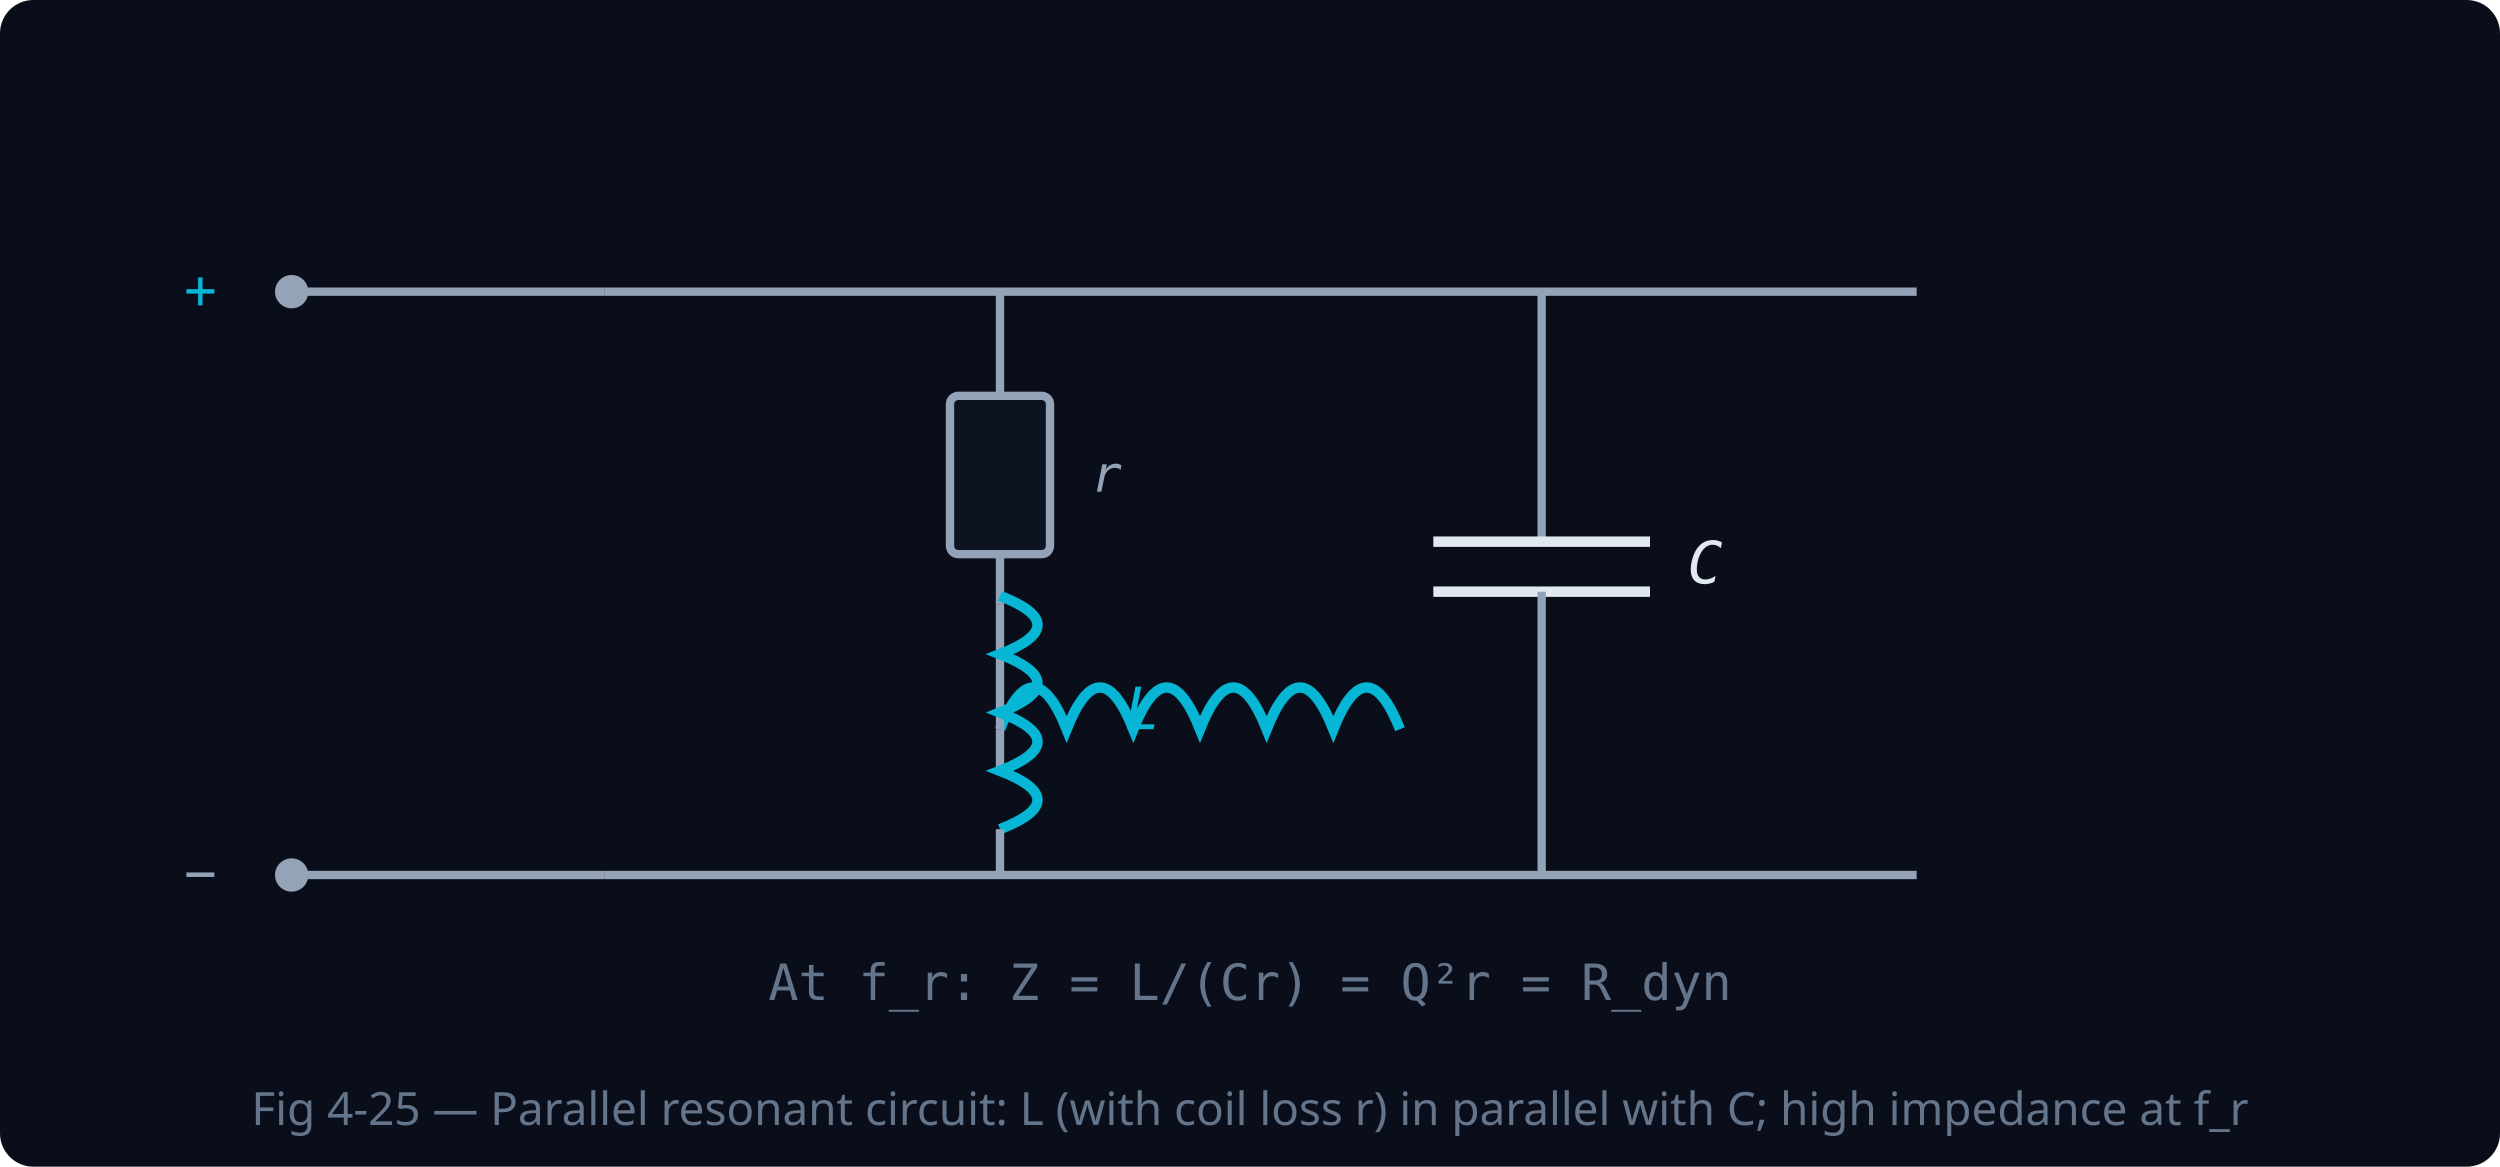
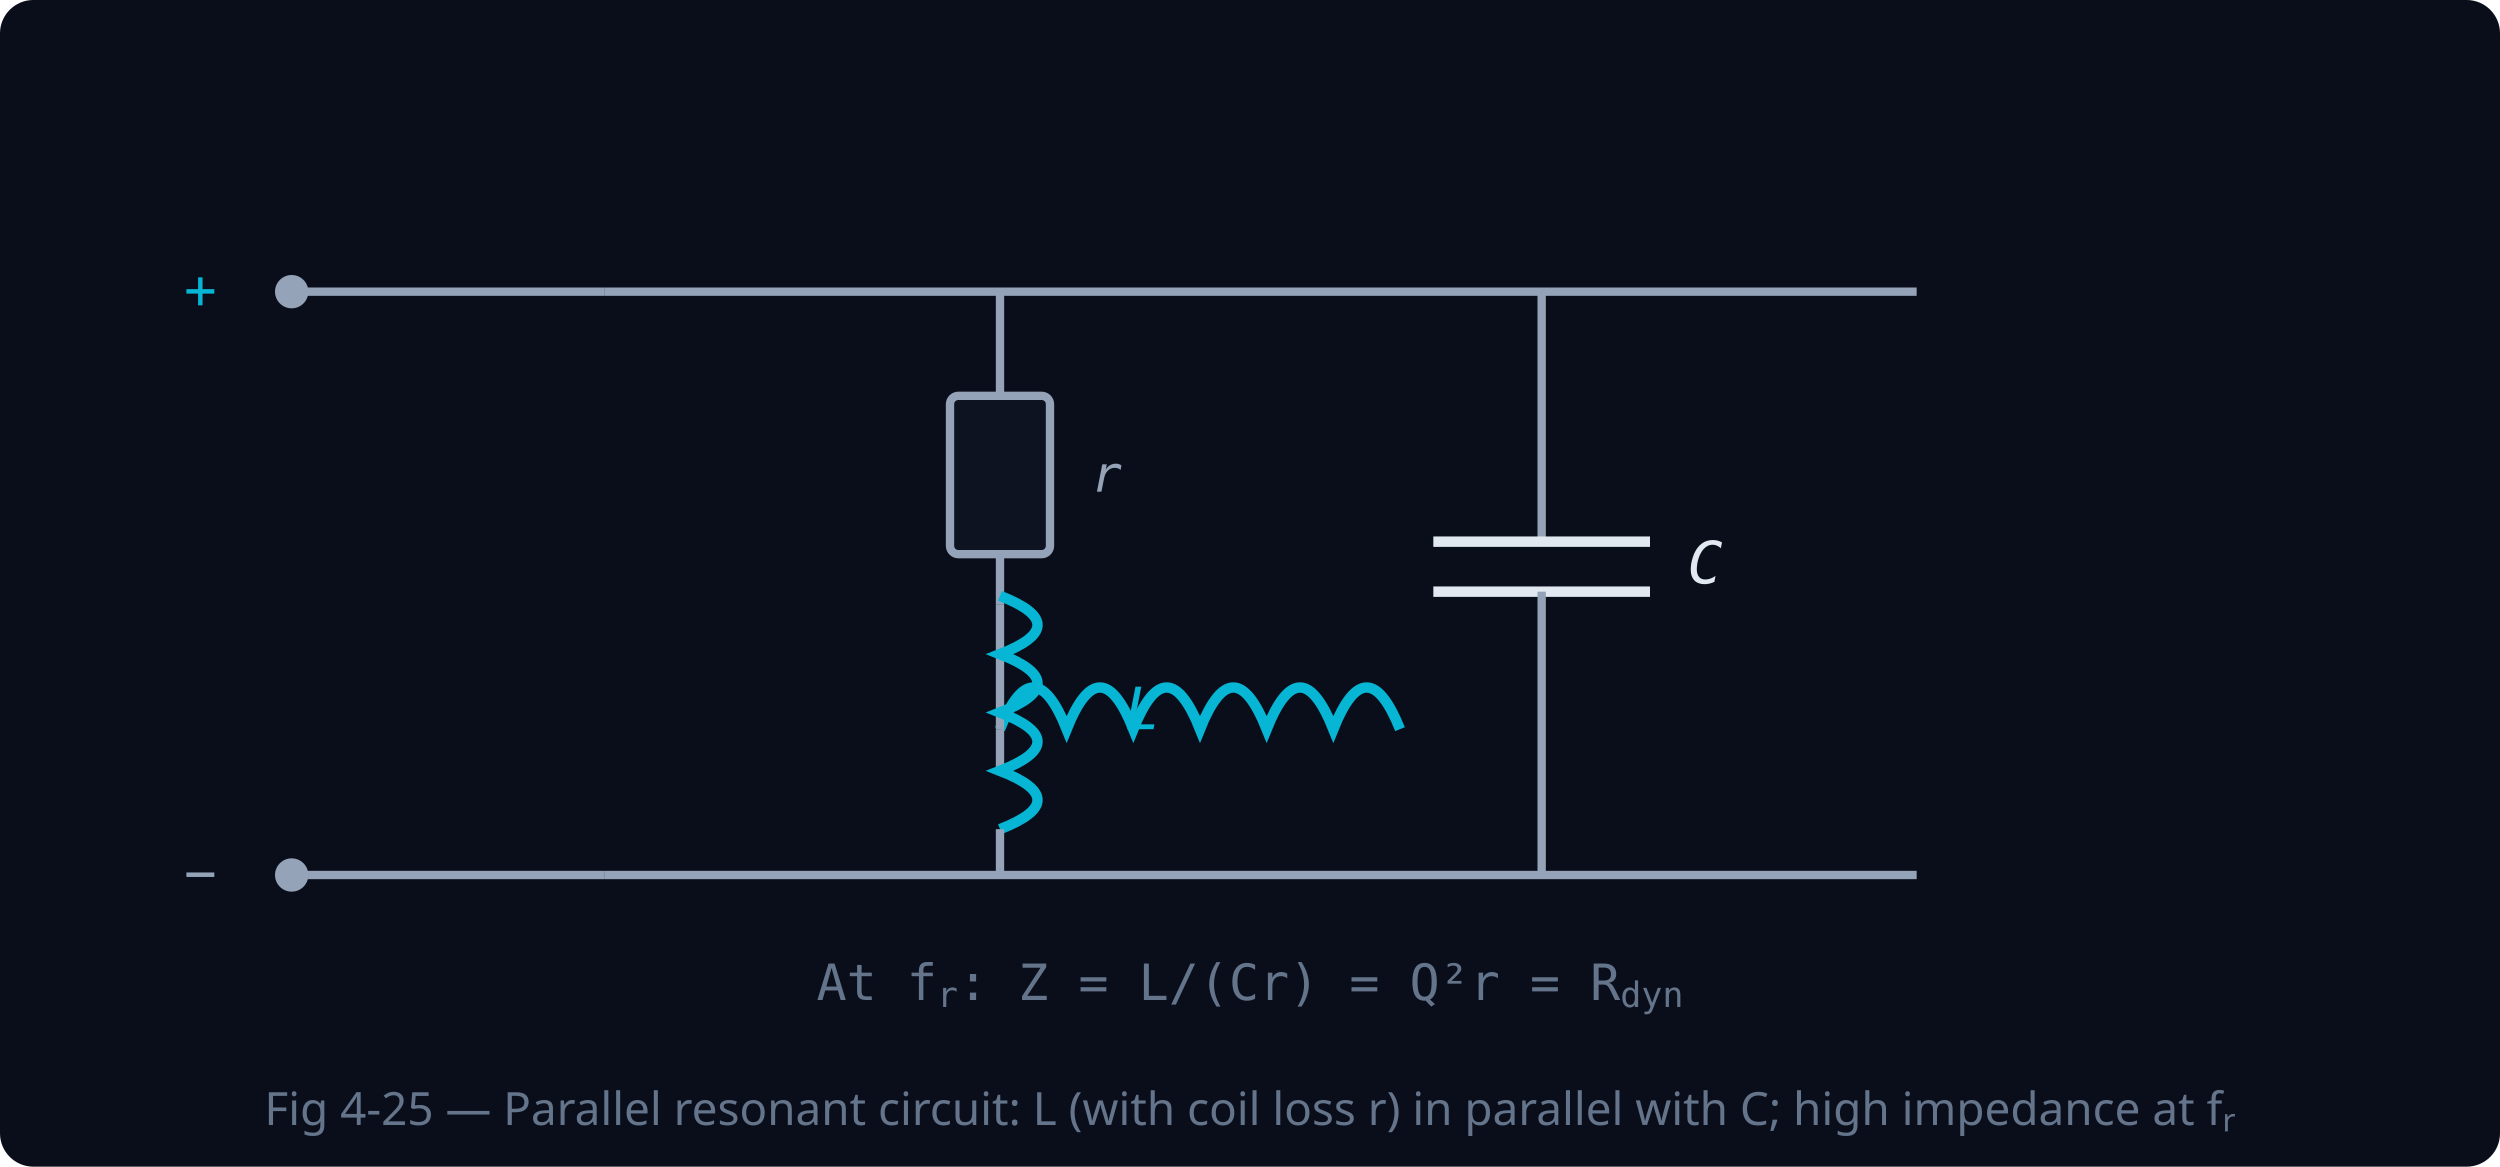
<svg xmlns="http://www.w3.org/2000/svg" viewBox="0 0 600 280" width="600" height="280">
  <rect width="600" height="280" fill="#0a0e1a" rx="8" />
  <line x1="70" y1="70" x2="145" y2="70" stroke="#94a3b8" stroke-width="2" />
  <line x1="70" y1="210" x2="145" y2="210" stroke="#94a3b8" stroke-width="2" />
  <circle cx="70" cy="70" r="4" fill="#94a3b8" />
  <circle cx="70" cy="210" r="4" fill="#94a3b8" />
  <line x1="145" y1="70" x2="460" y2="70" stroke="#94a3b8" stroke-width="2" />
  <line x1="145" y1="210" x2="460" y2="210" stroke="#94a3b8" stroke-width="2" />
  <line x1="240" y1="70" x2="240" y2="95" stroke="#94a3b8" stroke-width="2" />
  <rect x="228" y="95" width="24" height="38" fill="#0d1321" stroke="#94a3b8" stroke-width="2" rx="2" />
  <text x="262" y="118" font-family="IBM Plex Mono, monospace" font-size="12" fill="#94a3b8" font-style="italic">r</text>
  <line x1="240" y1="133" x2="240" y2="145" stroke="#94a3b8" stroke-width="2" />
  <path d="M240,175 Q248,155 256,175 Q264,155 272,175 Q280,155 288,175 Q296,155 304,175 Q312,155 320,175 Q328,155 336,175" fill="none" stroke="#06b6d4" stroke-width="2.5" />
  <line x1="240" y1="145" x2="240" y2="175" stroke="#94a3b8" stroke-width="2" />
  <line x1="240" y1="175" x2="240" y2="185" stroke="#94a3b8" stroke-width="2" />
  <path d="M 240,143 Q 258,150 240,157 Q 258,164 240,171 Q 258,178 240,185 Q 258,192 240,199" fill="none" stroke="#06b6d4" stroke-width="2.5" />
  <line x1="240" y1="199" x2="240" y2="210" stroke="#94a3b8" stroke-width="2" />
  <text x="270" y="175" font-family="IBM Plex Mono, monospace" font-size="14" fill="#06b6d4" font-style="italic">L</text>
  <line x1="370" y1="70" x2="370" y2="130" stroke="#94a3b8" stroke-width="2" />
  <line x1="344" y1="130" x2="396" y2="130" stroke="#e2e8f0" stroke-width="2.5" />
  <line x1="344" y1="142" x2="396" y2="142" stroke="#e2e8f0" stroke-width="2.5" />
  <line x1="370" y1="142" x2="370" y2="210" stroke="#94a3b8" stroke-width="2" />
  <text x="405" y="140" font-family="IBM Plex Mono, monospace" font-size="14" fill="#e2e8f0" font-style="italic">C</text>
  <text x="52" y="74" font-family="IBM Plex Mono, monospace" font-size="13" fill="#06b6d4" text-anchor="end">+</text>
  <text x="52" y="214" font-family="IBM Plex Mono, monospace" font-size="13" fill="#94a3b8" text-anchor="end">−</text>
-   <text x="300" y="240" font-family="IBM Plex Mono, monospace" font-size="12" fill="#64748b" text-anchor="middle">At f_r: Z = L/(Cr) = Q²r = R_dyn</text>
-   <text x="300" y="270" font-family="IBM Plex Sans, sans-serif" font-size="11" fill="#64748b" text-anchor="middle">Fig 4-25 — Parallel resonant circuit: L (with coil loss r) in parallel with C; high impedance at f_r</text>
+   <text x="300" y="240" font-family="IBM Plex Mono, monospace" font-size="12" fill="#64748b" text-anchor="middle">At f<tspan baseline-shift="sub" font-size="70%">r</tspan>: Z = L/(Cr) = Q²r = R<tspan baseline-shift="sub" font-size="70%">dyn</tspan>
+   </text>
+   <text x="300" y="270" font-family="IBM Plex Sans, sans-serif" font-size="11" fill="#64748b" text-anchor="middle">Fig 4-25 — Parallel resonant circuit: L (with coil loss r) in parallel with C; high impedance at f<tspan baseline-shift="sub" font-size="70%">r</tspan>
+   </text>
</svg>
